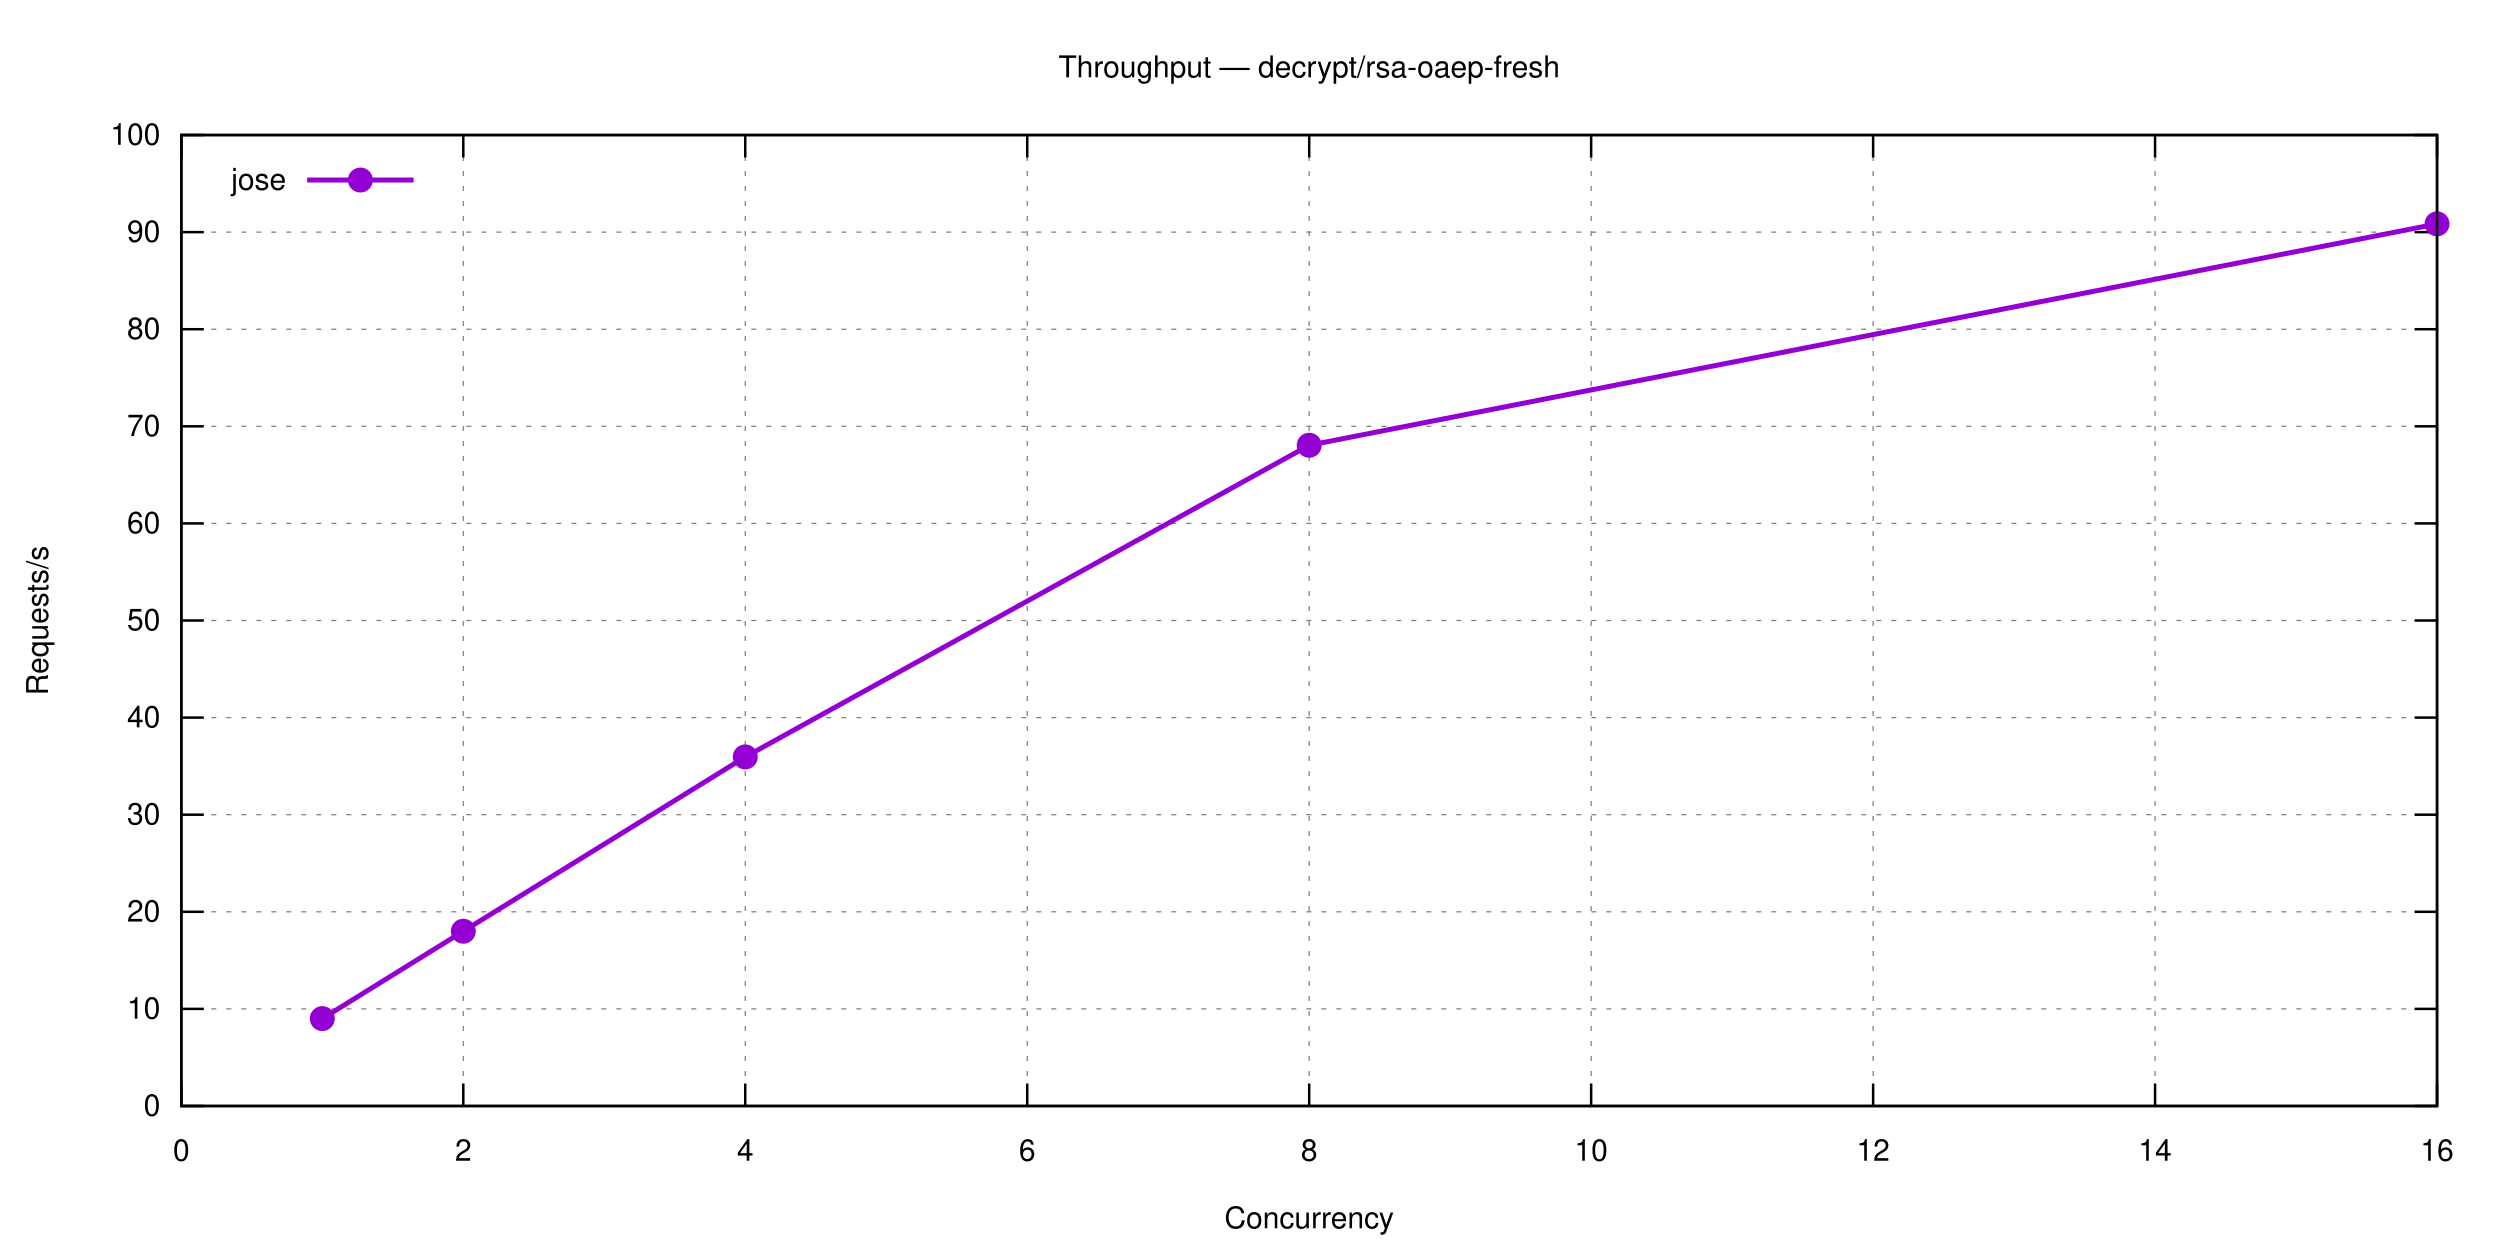
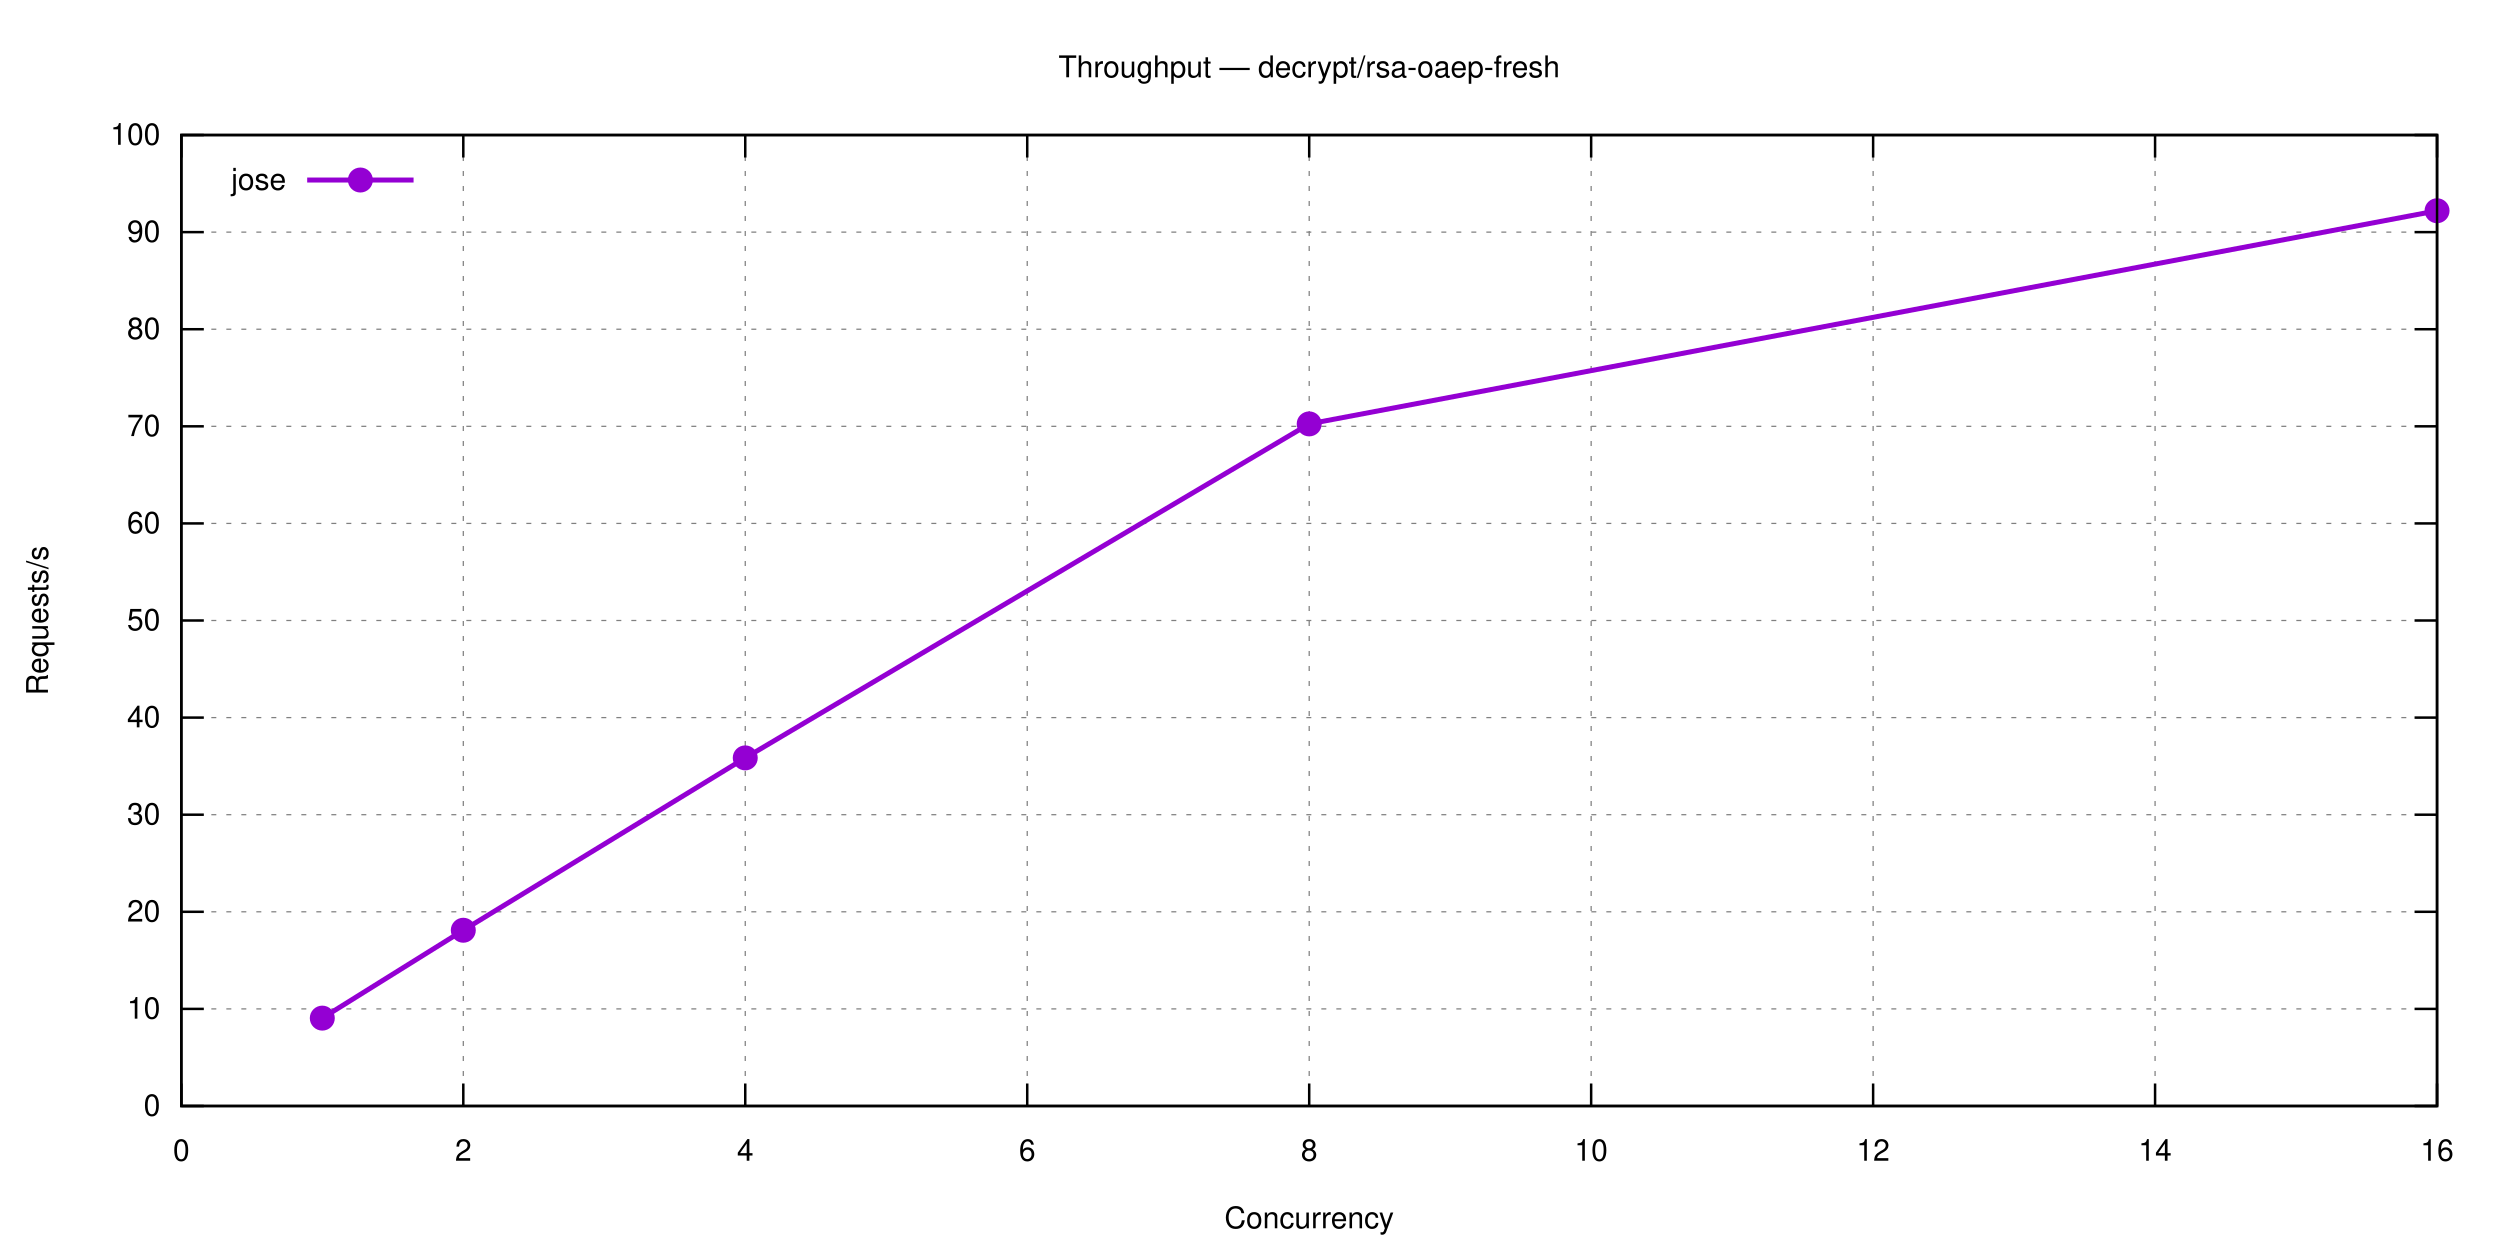
<svg xmlns="http://www.w3.org/2000/svg" xmlns:xlink="http://www.w3.org/1999/xlink" width="1000" height="500" viewBox="0 0 1000 500">
  <g id="gnuplot_canvas">
    <rect x="0" y="0" width="1000" height="500" fill="none" />
    <defs>
      <circle id="gpDot" r="0.5" stroke-width="0.5" stroke="currentColor" />
      <path id="gpPt0" stroke-width="0.222" stroke="currentColor" d="M-1,0 h2 M0,-1 v2" />
      <path id="gpPt1" stroke-width="0.222" stroke="currentColor" d="M-1,-1 L1,1 M1,-1 L-1,1" />
      <path id="gpPt2" stroke-width="0.222" stroke="currentColor" d="M-1,0 L1,0 M0,-1 L0,1 M-1,-1 L1,1 M-1,1 L1,-1" />
      <rect id="gpPt3" stroke-width="0.222" stroke="currentColor" x="-1" y="-1" width="2" height="2" />
      <rect id="gpPt4" stroke-width="0.222" stroke="currentColor" fill="currentColor" x="-1" y="-1" width="2" height="2" />
      <circle id="gpPt5" stroke-width="0.222" stroke="currentColor" cx="0" cy="0" r="1" />
      <use xlink:href="#gpPt5" id="gpPt6" fill="currentColor" stroke="none" />
      <path id="gpPt7" stroke-width="0.222" stroke="currentColor" d="M0,-1.33 L-1.33,0.67 L1.33,0.67 z" />
      <use xlink:href="#gpPt7" id="gpPt8" fill="currentColor" stroke="none" />
      <use xlink:href="#gpPt7" id="gpPt9" stroke="currentColor" transform="rotate(180)" />
      <use xlink:href="#gpPt9" id="gpPt10" fill="currentColor" stroke="none" />
      <use xlink:href="#gpPt3" id="gpPt11" stroke="currentColor" transform="rotate(45)" />
      <use xlink:href="#gpPt11" id="gpPt12" fill="currentColor" stroke="none" />
      <path id="gpPt13" stroke-width="0.222" stroke="currentColor" d="M0,1.330 L1.265,0.411 L0.782,-1.067 L-0.782,-1.076 L-1.265,0.411 z" />
      <use xlink:href="#gpPt13" id="gpPt14" fill="currentColor" stroke="none" />
      <filter id="textbox" filterUnits="objectBoundingBox" x="0" y="0" height="1" width="1">
        <feFlood flood-color="white" flood-opacity="1" result="bgnd" />
        <feComposite in="SourceGraphic" in2="bgnd" operator="atop" />
      </filter>
      <filter id="greybox" filterUnits="objectBoundingBox" x="0" y="0" height="1" width="1">
        <feFlood flood-color="lightgrey" flood-opacity="1" result="grey" />
        <feComposite in="SourceGraphic" in2="grey" operator="atop" />
      </filter>
    </defs>
    <g fill="none" color="white" stroke="currentColor" stroke-width="1.00" stroke-linecap="butt" stroke-linejoin="miter">
</g>
    <g fill="none" color="black" stroke="currentColor" stroke-width="1.00" stroke-linecap="butt" stroke-linejoin="miter">
</g>
    <g fill="none" color="black" stroke="black" stroke-width="0.50" stroke-linecap="butt" stroke-linejoin="miter">
</g>
    <g fill="none" color="gray" stroke="currentColor" stroke-width="0.50" stroke-linecap="butt" stroke-linejoin="miter">
      <path stroke="gray" stroke-dasharray="2,4" class="gridline" d="M72.53,442.40 L974.82,442.40  " />
    </g>
    <g fill="none" color="gray" stroke="gray" stroke-width="1.00" stroke-linecap="butt" stroke-linejoin="miter">
</g>
    <g fill="none" color="black" stroke="currentColor" stroke-width="1.00" stroke-linecap="butt" stroke-linejoin="miter">
      <path stroke="black" d="M72.53,442.40 L81.53,442.40 M974.82,442.40 L965.82,442.40  " />
      <g transform="translate(64.14,446.30)" stroke="none" fill="black" font-family="Helvetica" font-size="12.00" text-anchor="end">
        <text>
          <tspan font-family="Helvetica"> 0</tspan>
        </text>
      </g>
    </g>
    <g fill="none" color="black" stroke="currentColor" stroke-width="1.00" stroke-linecap="butt" stroke-linejoin="miter">
</g>
    <g fill="none" color="black" stroke="black" stroke-width="0.50" stroke-linecap="butt" stroke-linejoin="miter">
</g>
    <g fill="none" color="gray" stroke="currentColor" stroke-width="0.50" stroke-linecap="butt" stroke-linejoin="miter">
      <path stroke="gray" stroke-dasharray="2,4" class="gridline" d="M72.53,403.56 L974.82,403.56  " />
    </g>
    <g fill="none" color="gray" stroke="gray" stroke-width="1.00" stroke-linecap="butt" stroke-linejoin="miter">
</g>
    <g fill="none" color="black" stroke="currentColor" stroke-width="1.00" stroke-linecap="butt" stroke-linejoin="miter">
      <path stroke="black" d="M72.53,403.56 L81.53,403.56 M974.82,403.56 L965.82,403.56  " />
      <g transform="translate(64.14,407.46)" stroke="none" fill="black" font-family="Helvetica" font-size="12.00" text-anchor="end">
        <text>
          <tspan font-family="Helvetica"> 10</tspan>
        </text>
      </g>
    </g>
    <g fill="none" color="black" stroke="currentColor" stroke-width="1.00" stroke-linecap="butt" stroke-linejoin="miter">
</g>
    <g fill="none" color="black" stroke="black" stroke-width="0.50" stroke-linecap="butt" stroke-linejoin="miter">
</g>
    <g fill="none" color="gray" stroke="currentColor" stroke-width="0.50" stroke-linecap="butt" stroke-linejoin="miter">
      <path stroke="gray" stroke-dasharray="2,4" class="gridline" d="M72.53,364.72 L974.82,364.72  " />
    </g>
    <g fill="none" color="gray" stroke="gray" stroke-width="1.00" stroke-linecap="butt" stroke-linejoin="miter">
</g>
    <g fill="none" color="black" stroke="currentColor" stroke-width="1.00" stroke-linecap="butt" stroke-linejoin="miter">
      <path stroke="black" d="M72.53,364.72 L81.53,364.72 M974.82,364.72 L965.82,364.72  " />
      <g transform="translate(64.14,368.62)" stroke="none" fill="black" font-family="Helvetica" font-size="12.00" text-anchor="end">
        <text>
          <tspan font-family="Helvetica"> 20</tspan>
        </text>
      </g>
    </g>
    <g fill="none" color="black" stroke="currentColor" stroke-width="1.00" stroke-linecap="butt" stroke-linejoin="miter">
</g>
    <g fill="none" color="black" stroke="black" stroke-width="0.50" stroke-linecap="butt" stroke-linejoin="miter">
</g>
    <g fill="none" color="gray" stroke="currentColor" stroke-width="0.50" stroke-linecap="butt" stroke-linejoin="miter">
      <path stroke="gray" stroke-dasharray="2,4" class="gridline" d="M72.53,325.88 L974.82,325.88  " />
    </g>
    <g fill="none" color="gray" stroke="gray" stroke-width="1.00" stroke-linecap="butt" stroke-linejoin="miter">
</g>
    <g fill="none" color="black" stroke="currentColor" stroke-width="1.00" stroke-linecap="butt" stroke-linejoin="miter">
      <path stroke="black" d="M72.53,325.88 L81.53,325.88 M974.82,325.88 L965.82,325.88  " />
      <g transform="translate(64.14,329.78)" stroke="none" fill="black" font-family="Helvetica" font-size="12.00" text-anchor="end">
        <text>
          <tspan font-family="Helvetica"> 30</tspan>
        </text>
      </g>
    </g>
    <g fill="none" color="black" stroke="currentColor" stroke-width="1.00" stroke-linecap="butt" stroke-linejoin="miter">
</g>
    <g fill="none" color="black" stroke="black" stroke-width="0.50" stroke-linecap="butt" stroke-linejoin="miter">
</g>
    <g fill="none" color="gray" stroke="currentColor" stroke-width="0.50" stroke-linecap="butt" stroke-linejoin="miter">
      <path stroke="gray" stroke-dasharray="2,4" class="gridline" d="M72.53,287.04 L974.82,287.04  " />
    </g>
    <g fill="none" color="gray" stroke="gray" stroke-width="1.00" stroke-linecap="butt" stroke-linejoin="miter">
</g>
    <g fill="none" color="black" stroke="currentColor" stroke-width="1.00" stroke-linecap="butt" stroke-linejoin="miter">
      <path stroke="black" d="M72.53,287.04 L81.53,287.04 M974.82,287.04 L965.82,287.04  " />
      <g transform="translate(64.14,290.94)" stroke="none" fill="black" font-family="Helvetica" font-size="12.00" text-anchor="end">
        <text>
          <tspan font-family="Helvetica"> 40</tspan>
        </text>
      </g>
    </g>
    <g fill="none" color="black" stroke="currentColor" stroke-width="1.00" stroke-linecap="butt" stroke-linejoin="miter">
</g>
    <g fill="none" color="black" stroke="black" stroke-width="0.50" stroke-linecap="butt" stroke-linejoin="miter">
</g>
    <g fill="none" color="gray" stroke="currentColor" stroke-width="0.50" stroke-linecap="butt" stroke-linejoin="miter">
      <path stroke="gray" stroke-dasharray="2,4" class="gridline" d="M72.53,248.20 L974.82,248.20  " />
    </g>
    <g fill="none" color="gray" stroke="gray" stroke-width="1.00" stroke-linecap="butt" stroke-linejoin="miter">
</g>
    <g fill="none" color="black" stroke="currentColor" stroke-width="1.00" stroke-linecap="butt" stroke-linejoin="miter">
      <path stroke="black" d="M72.53,248.20 L81.53,248.20 M974.82,248.20 L965.82,248.20  " />
      <g transform="translate(64.14,252.10)" stroke="none" fill="black" font-family="Helvetica" font-size="12.00" text-anchor="end">
        <text>
          <tspan font-family="Helvetica"> 50</tspan>
        </text>
      </g>
    </g>
    <g fill="none" color="black" stroke="currentColor" stroke-width="1.00" stroke-linecap="butt" stroke-linejoin="miter">
</g>
    <g fill="none" color="black" stroke="black" stroke-width="0.50" stroke-linecap="butt" stroke-linejoin="miter">
</g>
    <g fill="none" color="gray" stroke="currentColor" stroke-width="0.50" stroke-linecap="butt" stroke-linejoin="miter">
      <path stroke="gray" stroke-dasharray="2,4" class="gridline" d="M72.53,209.37 L974.82,209.37  " />
    </g>
    <g fill="none" color="gray" stroke="gray" stroke-width="1.00" stroke-linecap="butt" stroke-linejoin="miter">
</g>
    <g fill="none" color="black" stroke="currentColor" stroke-width="1.00" stroke-linecap="butt" stroke-linejoin="miter">
      <path stroke="black" d="M72.53,209.37 L81.53,209.37 M974.82,209.37 L965.82,209.37  " />
      <g transform="translate(64.14,213.27)" stroke="none" fill="black" font-family="Helvetica" font-size="12.00" text-anchor="end">
        <text>
          <tspan font-family="Helvetica"> 60</tspan>
        </text>
      </g>
    </g>
    <g fill="none" color="black" stroke="currentColor" stroke-width="1.00" stroke-linecap="butt" stroke-linejoin="miter">
</g>
    <g fill="none" color="black" stroke="black" stroke-width="0.50" stroke-linecap="butt" stroke-linejoin="miter">
</g>
    <g fill="none" color="gray" stroke="currentColor" stroke-width="0.50" stroke-linecap="butt" stroke-linejoin="miter">
      <path stroke="gray" stroke-dasharray="2,4" class="gridline" d="M72.53,170.53 L974.82,170.53  " />
    </g>
    <g fill="none" color="gray" stroke="gray" stroke-width="1.00" stroke-linecap="butt" stroke-linejoin="miter">
</g>
    <g fill="none" color="black" stroke="currentColor" stroke-width="1.00" stroke-linecap="butt" stroke-linejoin="miter">
      <path stroke="black" d="M72.53,170.53 L81.53,170.53 M974.82,170.53 L965.82,170.53  " />
      <g transform="translate(64.14,174.43)" stroke="none" fill="black" font-family="Helvetica" font-size="12.00" text-anchor="end">
        <text>
          <tspan font-family="Helvetica"> 70</tspan>
        </text>
      </g>
    </g>
    <g fill="none" color="black" stroke="currentColor" stroke-width="1.00" stroke-linecap="butt" stroke-linejoin="miter">
</g>
    <g fill="none" color="black" stroke="black" stroke-width="0.50" stroke-linecap="butt" stroke-linejoin="miter">
</g>
    <g fill="none" color="gray" stroke="currentColor" stroke-width="0.50" stroke-linecap="butt" stroke-linejoin="miter">
      <path stroke="gray" stroke-dasharray="2,4" class="gridline" d="M72.53,131.69 L974.82,131.69  " />
    </g>
    <g fill="none" color="gray" stroke="gray" stroke-width="1.00" stroke-linecap="butt" stroke-linejoin="miter">
</g>
    <g fill="none" color="black" stroke="currentColor" stroke-width="1.00" stroke-linecap="butt" stroke-linejoin="miter">
      <path stroke="black" d="M72.53,131.69 L81.53,131.69 M974.82,131.69 L965.82,131.69  " />
      <g transform="translate(64.14,135.59)" stroke="none" fill="black" font-family="Helvetica" font-size="12.00" text-anchor="end">
        <text>
          <tspan font-family="Helvetica"> 80</tspan>
        </text>
      </g>
    </g>
    <g fill="none" color="black" stroke="currentColor" stroke-width="1.00" stroke-linecap="butt" stroke-linejoin="miter">
</g>
    <g fill="none" color="black" stroke="black" stroke-width="0.50" stroke-linecap="butt" stroke-linejoin="miter">
</g>
    <g fill="none" color="gray" stroke="currentColor" stroke-width="0.50" stroke-linecap="butt" stroke-linejoin="miter">
      <path stroke="gray" stroke-dasharray="2,4" class="gridline" d="M72.53,92.85 L974.82,92.85  " />
    </g>
    <g fill="none" color="gray" stroke="gray" stroke-width="1.00" stroke-linecap="butt" stroke-linejoin="miter">
</g>
    <g fill="none" color="black" stroke="currentColor" stroke-width="1.00" stroke-linecap="butt" stroke-linejoin="miter">
      <path stroke="black" d="M72.53,92.85 L81.53,92.85 M974.82,92.85 L965.82,92.85  " />
      <g transform="translate(64.14,96.75)" stroke="none" fill="black" font-family="Helvetica" font-size="12.00" text-anchor="end">
        <text>
          <tspan font-family="Helvetica"> 90</tspan>
        </text>
      </g>
    </g>
    <g fill="none" color="black" stroke="currentColor" stroke-width="1.00" stroke-linecap="butt" stroke-linejoin="miter">
</g>
    <g fill="none" color="black" stroke="black" stroke-width="0.50" stroke-linecap="butt" stroke-linejoin="miter">
</g>
    <g fill="none" color="gray" stroke="currentColor" stroke-width="0.50" stroke-linecap="butt" stroke-linejoin="miter">
      <path stroke="gray" stroke-dasharray="2,4" class="gridline" d="M72.53,54.01 L974.82,54.01  " />
    </g>
    <g fill="none" color="gray" stroke="gray" stroke-width="1.00" stroke-linecap="butt" stroke-linejoin="miter">
</g>
    <g fill="none" color="black" stroke="currentColor" stroke-width="1.00" stroke-linecap="butt" stroke-linejoin="miter">
      <path stroke="black" d="M72.53,54.01 L81.53,54.01 M974.82,54.01 L965.82,54.01  " />
      <g transform="translate(64.14,57.91)" stroke="none" fill="black" font-family="Helvetica" font-size="12.00" text-anchor="end">
        <text>
          <tspan font-family="Helvetica"> 100</tspan>
        </text>
      </g>
    </g>
    <g fill="none" color="black" stroke="currentColor" stroke-width="1.00" stroke-linecap="butt" stroke-linejoin="miter">
</g>
    <g fill="none" color="black" stroke="black" stroke-width="0.50" stroke-linecap="butt" stroke-linejoin="miter">
</g>
    <g fill="none" color="gray" stroke="currentColor" stroke-width="0.50" stroke-linecap="butt" stroke-linejoin="miter">
      <path stroke="gray" stroke-dasharray="2,4" class="gridline" d="M72.53,442.40 L72.53,54.01  " />
    </g>
    <g fill="none" color="gray" stroke="gray" stroke-width="1.00" stroke-linecap="butt" stroke-linejoin="miter">
</g>
    <g fill="none" color="black" stroke="currentColor" stroke-width="1.00" stroke-linecap="butt" stroke-linejoin="miter">
      <path stroke="black" d="M72.53,442.40 L72.53,433.40 M72.53,54.01 L72.53,63.01  " />
      <g transform="translate(72.53,464.30)" stroke="none" fill="black" font-family="Helvetica" font-size="12.00" text-anchor="middle">
        <text>
          <tspan font-family="Helvetica"> 0</tspan>
        </text>
      </g>
    </g>
    <g fill="none" color="black" stroke="currentColor" stroke-width="1.00" stroke-linecap="butt" stroke-linejoin="miter">
</g>
    <g fill="none" color="black" stroke="black" stroke-width="0.50" stroke-linecap="butt" stroke-linejoin="miter">
</g>
    <g fill="none" color="gray" stroke="currentColor" stroke-width="0.50" stroke-linecap="butt" stroke-linejoin="miter">
      <path stroke="gray" stroke-dasharray="2,4" class="gridline" d="M185.32,442.40 L185.32,54.01  " />
    </g>
    <g fill="none" color="gray" stroke="gray" stroke-width="1.00" stroke-linecap="butt" stroke-linejoin="miter">
</g>
    <g fill="none" color="black" stroke="currentColor" stroke-width="1.00" stroke-linecap="butt" stroke-linejoin="miter">
      <path stroke="black" d="M185.32,442.40 L185.32,433.40 M185.32,54.01 L185.32,63.01  " />
      <g transform="translate(185.32,464.30)" stroke="none" fill="black" font-family="Helvetica" font-size="12.00" text-anchor="middle">
        <text>
          <tspan font-family="Helvetica"> 2</tspan>
        </text>
      </g>
    </g>
    <g fill="none" color="black" stroke="currentColor" stroke-width="1.00" stroke-linecap="butt" stroke-linejoin="miter">
</g>
    <g fill="none" color="black" stroke="black" stroke-width="0.50" stroke-linecap="butt" stroke-linejoin="miter">
</g>
    <g fill="none" color="gray" stroke="currentColor" stroke-width="0.50" stroke-linecap="butt" stroke-linejoin="miter">
      <path stroke="gray" stroke-dasharray="2,4" class="gridline" d="M298.10,442.40 L298.10,54.01  " />
    </g>
    <g fill="none" color="gray" stroke="gray" stroke-width="1.00" stroke-linecap="butt" stroke-linejoin="miter">
</g>
    <g fill="none" color="black" stroke="currentColor" stroke-width="1.00" stroke-linecap="butt" stroke-linejoin="miter">
      <path stroke="black" d="M298.10,442.40 L298.10,433.40 M298.10,54.01 L298.10,63.01  " />
      <g transform="translate(298.10,464.30)" stroke="none" fill="black" font-family="Helvetica" font-size="12.00" text-anchor="middle">
        <text>
          <tspan font-family="Helvetica"> 4</tspan>
        </text>
      </g>
    </g>
    <g fill="none" color="black" stroke="currentColor" stroke-width="1.00" stroke-linecap="butt" stroke-linejoin="miter">
</g>
    <g fill="none" color="black" stroke="black" stroke-width="0.50" stroke-linecap="butt" stroke-linejoin="miter">
</g>
    <g fill="none" color="gray" stroke="currentColor" stroke-width="0.50" stroke-linecap="butt" stroke-linejoin="miter">
      <path stroke="gray" stroke-dasharray="2,4" class="gridline" d="M410.89,442.40 L410.89,54.01  " />
    </g>
    <g fill="none" color="gray" stroke="gray" stroke-width="1.00" stroke-linecap="butt" stroke-linejoin="miter">
</g>
    <g fill="none" color="black" stroke="currentColor" stroke-width="1.00" stroke-linecap="butt" stroke-linejoin="miter">
      <path stroke="black" d="M410.89,442.40 L410.89,433.40 M410.89,54.01 L410.89,63.01  " />
      <g transform="translate(410.89,464.30)" stroke="none" fill="black" font-family="Helvetica" font-size="12.00" text-anchor="middle">
        <text>
          <tspan font-family="Helvetica"> 6</tspan>
        </text>
      </g>
    </g>
    <g fill="none" color="black" stroke="currentColor" stroke-width="1.00" stroke-linecap="butt" stroke-linejoin="miter">
</g>
    <g fill="none" color="black" stroke="black" stroke-width="0.50" stroke-linecap="butt" stroke-linejoin="miter">
</g>
    <g fill="none" color="gray" stroke="currentColor" stroke-width="0.50" stroke-linecap="butt" stroke-linejoin="miter">
      <path stroke="gray" stroke-dasharray="2,4" class="gridline" d="M523.68,442.40 L523.68,54.01  " />
    </g>
    <g fill="none" color="gray" stroke="gray" stroke-width="1.00" stroke-linecap="butt" stroke-linejoin="miter">
</g>
    <g fill="none" color="black" stroke="currentColor" stroke-width="1.00" stroke-linecap="butt" stroke-linejoin="miter">
      <path stroke="black" d="M523.68,442.40 L523.68,433.40 M523.68,54.01 L523.68,63.01  " />
      <g transform="translate(523.68,464.30)" stroke="none" fill="black" font-family="Helvetica" font-size="12.00" text-anchor="middle">
        <text>
          <tspan font-family="Helvetica"> 8</tspan>
        </text>
      </g>
    </g>
    <g fill="none" color="black" stroke="currentColor" stroke-width="1.00" stroke-linecap="butt" stroke-linejoin="miter">
</g>
    <g fill="none" color="black" stroke="black" stroke-width="0.50" stroke-linecap="butt" stroke-linejoin="miter">
</g>
    <g fill="none" color="gray" stroke="currentColor" stroke-width="0.50" stroke-linecap="butt" stroke-linejoin="miter">
      <path stroke="gray" stroke-dasharray="2,4" class="gridline" d="M636.46,442.40 L636.46,54.01  " />
    </g>
    <g fill="none" color="gray" stroke="gray" stroke-width="1.00" stroke-linecap="butt" stroke-linejoin="miter">
</g>
    <g fill="none" color="black" stroke="currentColor" stroke-width="1.00" stroke-linecap="butt" stroke-linejoin="miter">
      <path stroke="black" d="M636.46,442.40 L636.46,433.40 M636.46,54.01 L636.46,63.01  " />
      <g transform="translate(636.46,464.30)" stroke="none" fill="black" font-family="Helvetica" font-size="12.00" text-anchor="middle">
        <text>
          <tspan font-family="Helvetica"> 10</tspan>
        </text>
      </g>
    </g>
    <g fill="none" color="black" stroke="currentColor" stroke-width="1.00" stroke-linecap="butt" stroke-linejoin="miter">
</g>
    <g fill="none" color="black" stroke="black" stroke-width="0.50" stroke-linecap="butt" stroke-linejoin="miter">
</g>
    <g fill="none" color="gray" stroke="currentColor" stroke-width="0.50" stroke-linecap="butt" stroke-linejoin="miter">
      <path stroke="gray" stroke-dasharray="2,4" class="gridline" d="M749.25,442.40 L749.25,54.01  " />
    </g>
    <g fill="none" color="gray" stroke="gray" stroke-width="1.00" stroke-linecap="butt" stroke-linejoin="miter">
</g>
    <g fill="none" color="black" stroke="currentColor" stroke-width="1.00" stroke-linecap="butt" stroke-linejoin="miter">
      <path stroke="black" d="M749.25,442.40 L749.25,433.40 M749.25,54.01 L749.25,63.01  " />
      <g transform="translate(749.25,464.30)" stroke="none" fill="black" font-family="Helvetica" font-size="12.00" text-anchor="middle">
        <text>
          <tspan font-family="Helvetica"> 12</tspan>
        </text>
      </g>
    </g>
    <g fill="none" color="black" stroke="currentColor" stroke-width="1.00" stroke-linecap="butt" stroke-linejoin="miter">
</g>
    <g fill="none" color="black" stroke="black" stroke-width="0.50" stroke-linecap="butt" stroke-linejoin="miter">
</g>
    <g fill="none" color="gray" stroke="currentColor" stroke-width="0.50" stroke-linecap="butt" stroke-linejoin="miter">
      <path stroke="gray" stroke-dasharray="2,4" class="gridline" d="M862.03,442.40 L862.03,54.01  " />
    </g>
    <g fill="none" color="gray" stroke="gray" stroke-width="1.00" stroke-linecap="butt" stroke-linejoin="miter">
</g>
    <g fill="none" color="black" stroke="currentColor" stroke-width="1.00" stroke-linecap="butt" stroke-linejoin="miter">
      <path stroke="black" d="M862.03,442.40 L862.03,433.40 M862.03,54.01 L862.03,63.01  " />
      <g transform="translate(862.03,464.30)" stroke="none" fill="black" font-family="Helvetica" font-size="12.00" text-anchor="middle">
        <text>
          <tspan font-family="Helvetica"> 14</tspan>
        </text>
      </g>
    </g>
    <g fill="none" color="black" stroke="currentColor" stroke-width="1.00" stroke-linecap="butt" stroke-linejoin="miter">
</g>
    <g fill="none" color="black" stroke="black" stroke-width="0.50" stroke-linecap="butt" stroke-linejoin="miter">
</g>
    <g fill="none" color="gray" stroke="currentColor" stroke-width="0.50" stroke-linecap="butt" stroke-linejoin="miter">
      <path stroke="gray" stroke-dasharray="2,4" class="gridline" d="M974.82,442.40 L974.82,54.01  " />
    </g>
    <g fill="none" color="gray" stroke="gray" stroke-width="1.00" stroke-linecap="butt" stroke-linejoin="miter">
</g>
    <g fill="none" color="black" stroke="currentColor" stroke-width="1.00" stroke-linecap="butt" stroke-linejoin="miter">
      <path stroke="black" d="M974.82,442.40 L974.82,433.40 M974.82,54.01 L974.82,63.01  " />
      <g transform="translate(974.82,464.30)" stroke="none" fill="black" font-family="Helvetica" font-size="12.00" text-anchor="middle">
        <text>
          <tspan font-family="Helvetica"> 16</tspan>
        </text>
      </g>
    </g>
    <g fill="none" color="black" stroke="currentColor" stroke-width="1.00" stroke-linecap="butt" stroke-linejoin="miter">
</g>
    <g fill="none" color="black" stroke="currentColor" stroke-width="1.00" stroke-linecap="butt" stroke-linejoin="miter">
      <path stroke="black" d="M72.53,54.01 L72.53,442.40 L974.82,442.40 L974.82,54.01 L72.53,54.01 Z  " />
    </g>
    <g fill="none" color="black" stroke="currentColor" stroke-width="1.00" stroke-linecap="butt" stroke-linejoin="miter">
</g>
    <g id="gnuplot_plot_1">
      <g fill="none" color="white" stroke="black" stroke-width="2.00" stroke-linecap="butt" stroke-linejoin="miter">
</g>
      <g fill="none" color="black" stroke="currentColor" stroke-width="2.00" stroke-linecap="butt" stroke-linejoin="miter">
        <g transform="translate(114.48,75.91)" stroke="none" fill="black" font-family="Helvetica" font-size="12.00" text-anchor="end">
          <text>
            <tspan font-family="Helvetica">jose</tspan>
          </text>
        </g>
      </g>
      <g fill="none" color="black" stroke="currentColor" stroke-width="2.00" stroke-linecap="butt" stroke-linejoin="miter">
-         <path stroke="rgb(148,   0, 211)" d="M122.87,72.01 L165.43,72.01 M128.92,407.44 L185.32,372.49 L298.10,302.77 L523.68,178.10 L974.82,89.55  " />
-         <use xlink:href="#gpPt6" transform="translate(128.92,407.44) scale(4.50)" color="rgb(148,   0, 211)" />
-         <use xlink:href="#gpPt6" transform="translate(185.32,372.49) scale(4.50)" color="rgb(148,   0, 211)" />
-         <use xlink:href="#gpPt6" transform="translate(298.10,302.77) scale(4.50)" color="rgb(148,   0, 211)" />
-         <use xlink:href="#gpPt6" transform="translate(523.68,178.10) scale(4.50)" color="rgb(148,   0, 211)" />
-         <use xlink:href="#gpPt6" transform="translate(974.82,89.55) scale(4.50)" color="rgb(148,   0, 211)" />
+         <path stroke="rgb(148,   0, 211)" d="M122.87,72.01 L165.43,72.01 M128.92,407.25 L185.32,372.10 L298.10,303.16 L523.68,169.56 L974.82,84.30  " />
+         <use xlink:href="#gpPt6" transform="translate(128.92,407.25) scale(4.50)" color="rgb(148,   0, 211)" />
+         <use xlink:href="#gpPt6" transform="translate(185.32,372.10) scale(4.50)" color="rgb(148,   0, 211)" />
+         <use xlink:href="#gpPt6" transform="translate(298.10,303.16) scale(4.50)" color="rgb(148,   0, 211)" />
+         <use xlink:href="#gpPt6" transform="translate(523.68,169.56) scale(4.50)" color="rgb(148,   0, 211)" />
+         <use xlink:href="#gpPt6" transform="translate(974.82,84.30) scale(4.50)" color="rgb(148,   0, 211)" />
        <use xlink:href="#gpPt6" transform="translate(144.15,72.01) scale(4.50)" color="rgb(148,   0, 211)" />
      </g>
    </g>
    <g fill="none" color="black" stroke="currentColor" stroke-width="2.00" stroke-linecap="butt" stroke-linejoin="miter">
</g>
    <g fill="none" color="black" stroke="black" stroke-width="1.00" stroke-linecap="butt" stroke-linejoin="miter">
</g>
    <g fill="none" color="black" stroke="currentColor" stroke-width="1.00" stroke-linecap="butt" stroke-linejoin="miter">
      <path stroke="black" d="M72.53,54.01 L72.53,442.40 L974.82,442.40 L974.82,54.01 L72.53,54.01 Z  " />
      <g transform="translate(19.18,248.21) rotate(270.00)" stroke="none" fill="black" font-family="Helvetica" font-size="12.00" text-anchor="middle">
        <text>
          <tspan font-family="Helvetica">Requests/s</tspan>
        </text>
      </g>
    </g>
    <g fill="none" color="black" stroke="currentColor" stroke-width="1.00" stroke-linecap="butt" stroke-linejoin="miter">
      <g transform="translate(523.67,491.30)" stroke="none" fill="black" font-family="Helvetica" font-size="12.00" text-anchor="middle">
        <text>
          <tspan font-family="Helvetica">Concurrency</tspan>
        </text>
      </g>
    </g>
    <g fill="none" color="black" stroke="currentColor" stroke-width="1.00" stroke-linecap="butt" stroke-linejoin="miter">
</g>
    <g fill="none" color="black" stroke="currentColor" stroke-width="1.00" stroke-linecap="butt" stroke-linejoin="miter">
      <g transform="translate(523.67,30.91)" stroke="none" fill="black" font-family="Helvetica" font-size="12.00" text-anchor="middle">
        <text>
          <tspan font-family="Helvetica">Throughput — decrypt/rsa-oaep-fresh</tspan>
        </text>
      </g>
    </g>
    <g fill="none" color="black" stroke="currentColor" stroke-width="1.00" stroke-linecap="butt" stroke-linejoin="miter">
</g>
  </g>
</svg>
